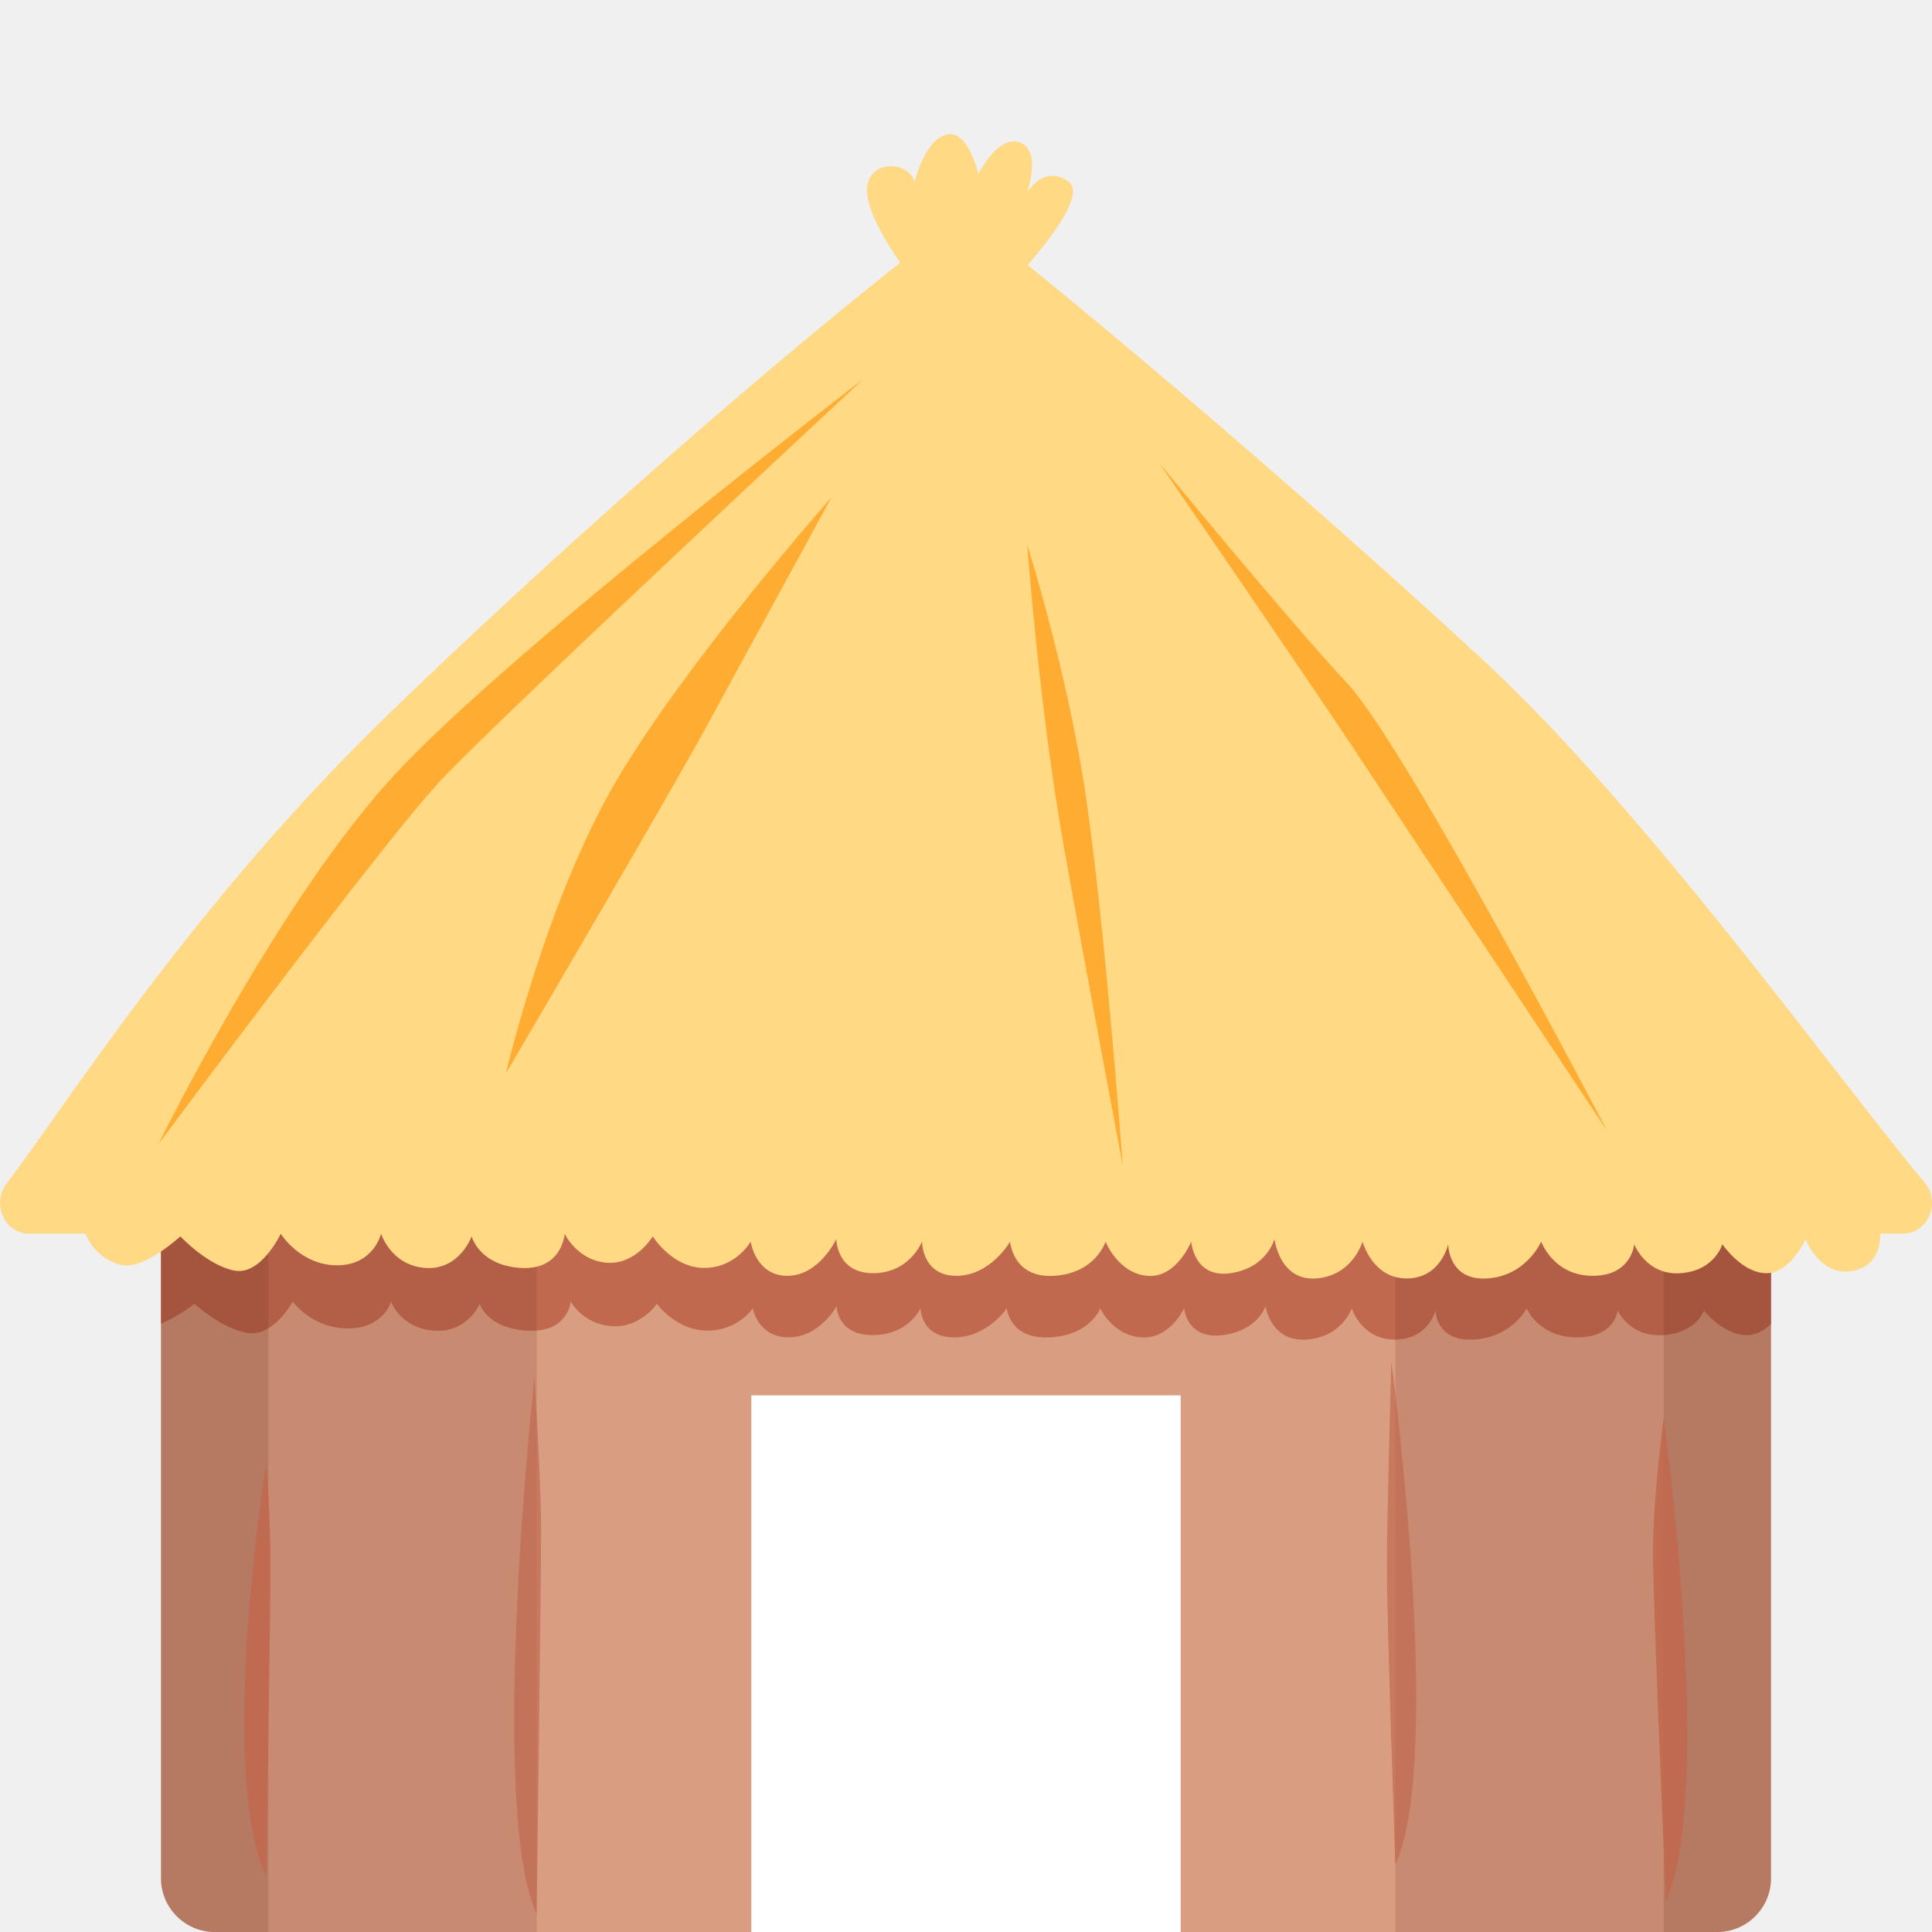
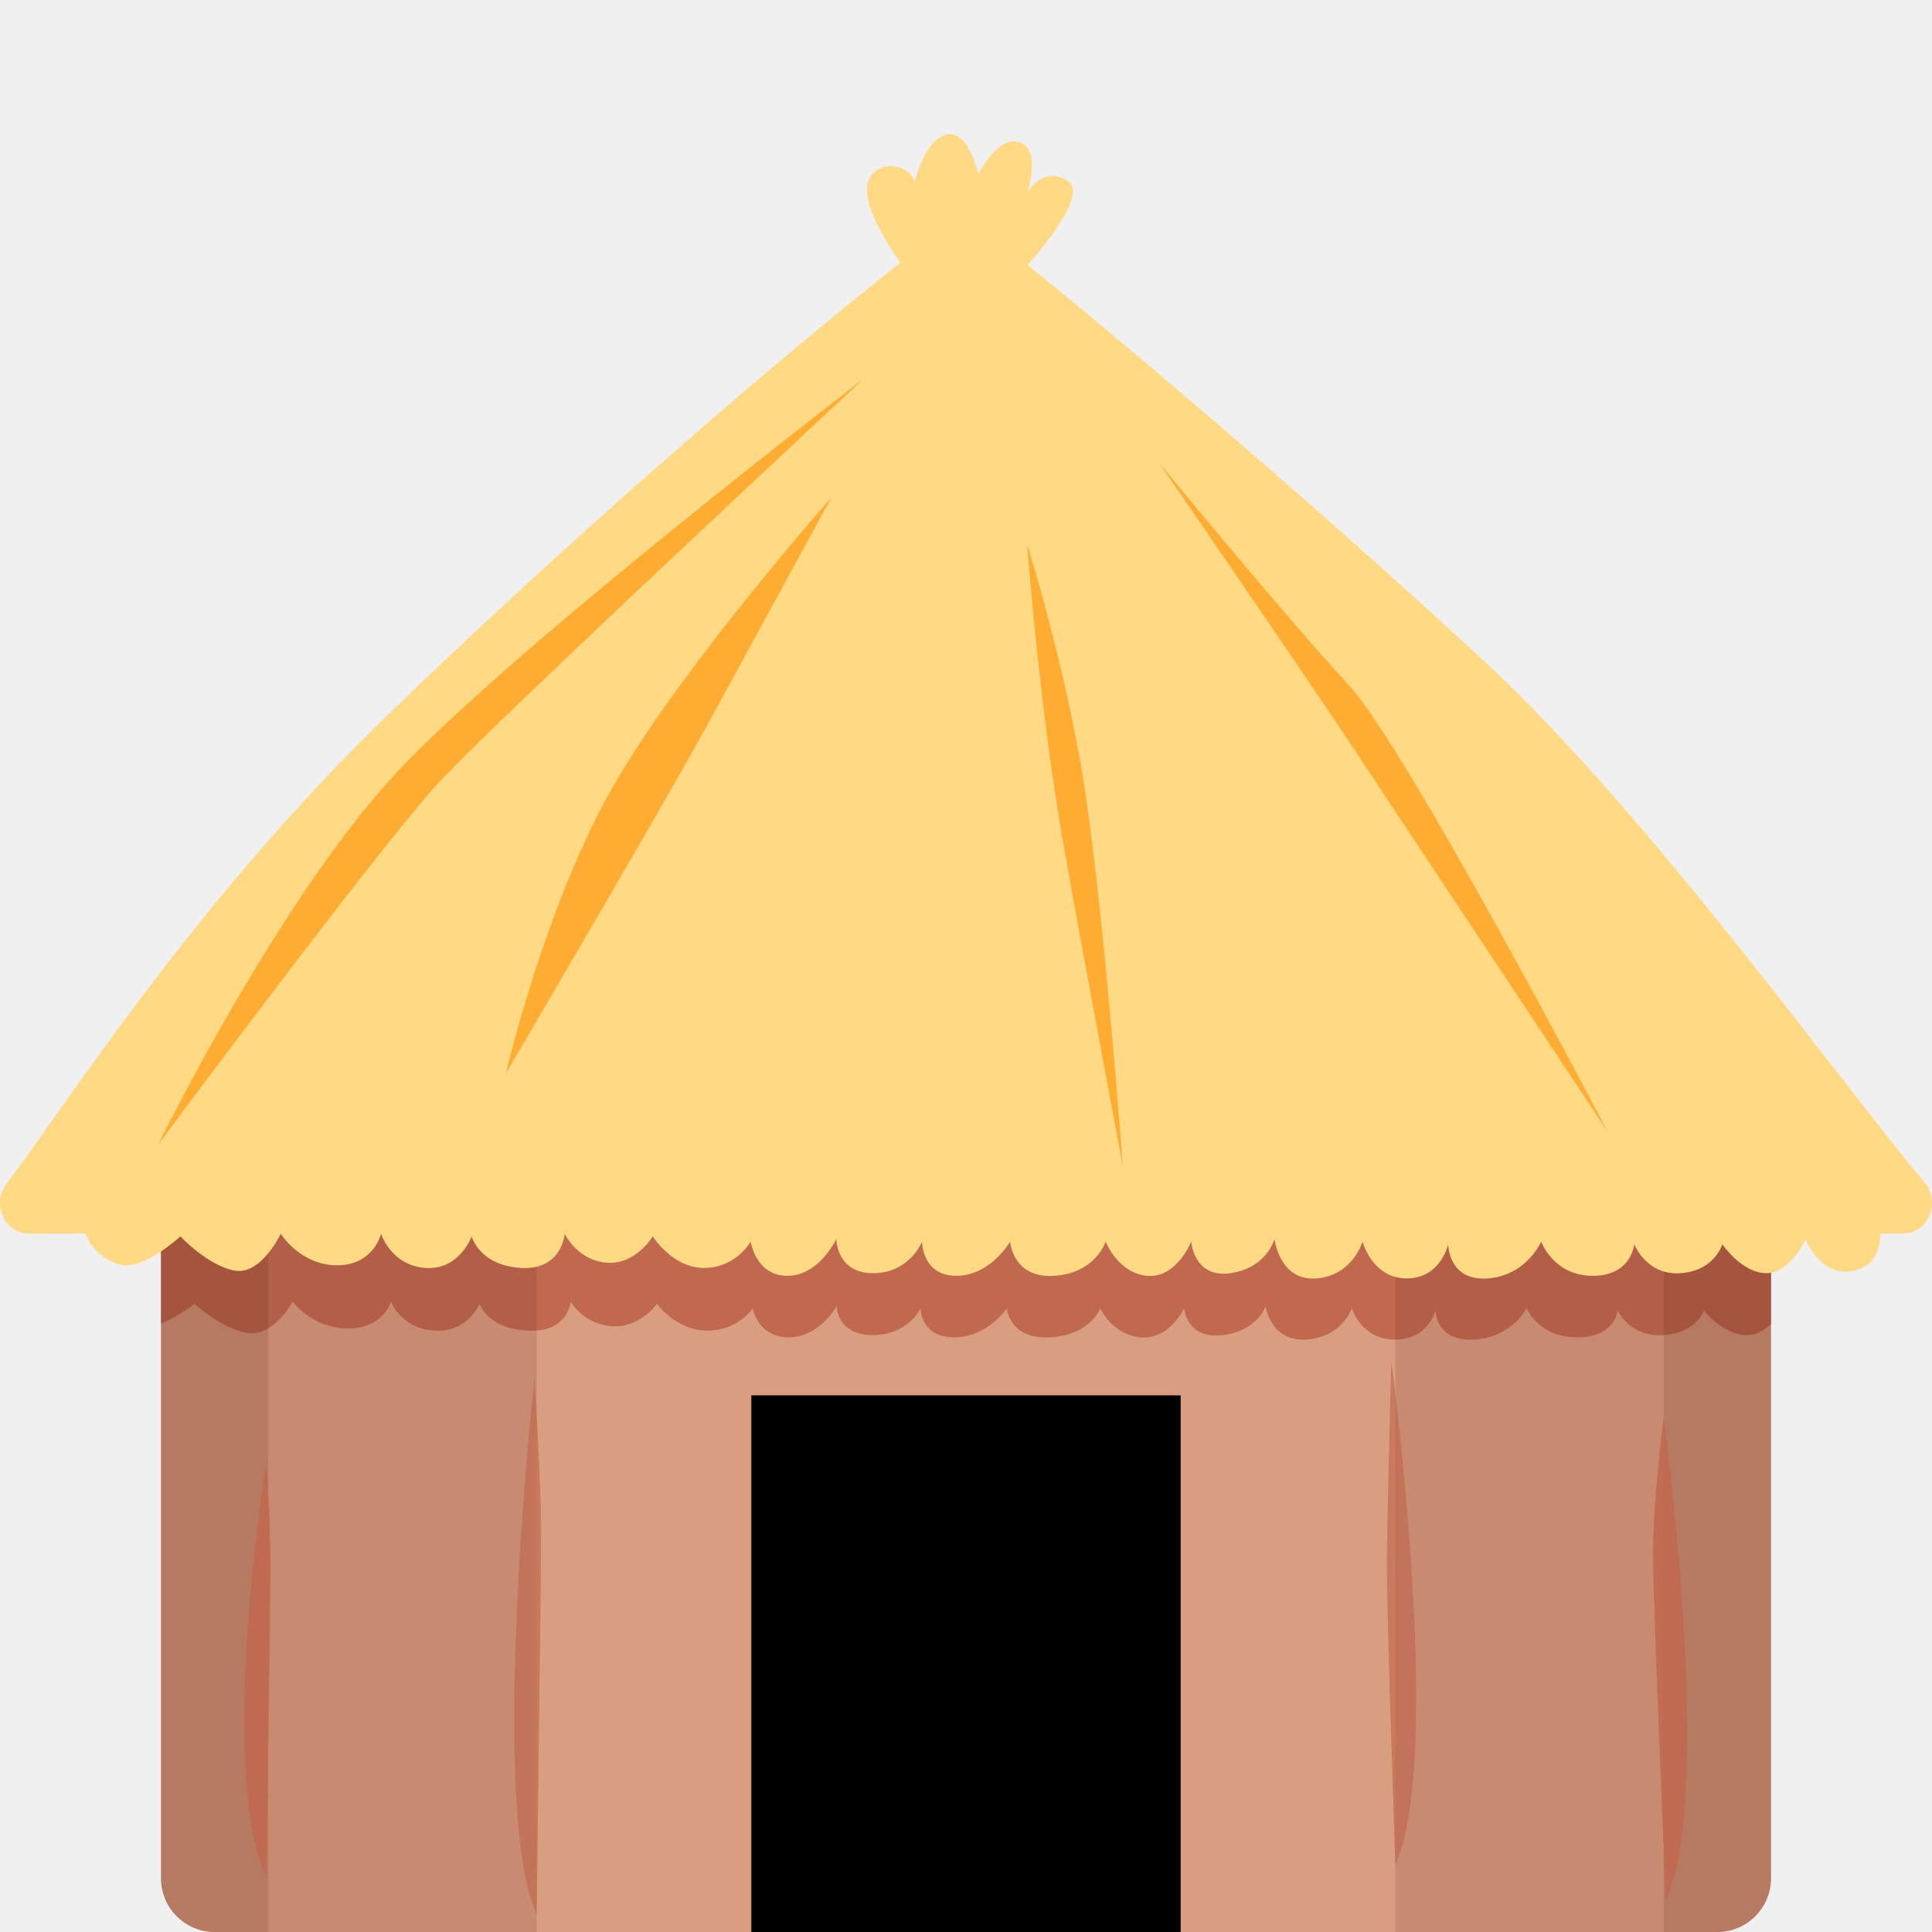
<svg xmlns="http://www.w3.org/2000/svg" viewBox="0 0 36 36">
  <path fill="#D99E82" d="M31 18H5c-1.1 0-2 .9-2 2v15c0 .55.45 1 1 1h28c.55 0 1-.45 1-1V20c0-1.1-.9-2-2-2z" />
-   <path data-player="true" fill="#ffffff" d="M14 26h8v10h-8z" />
+   <path data-player="true" fill="currentColor" d="M14 26h8v10h-8z" />
  <path fill="#C1694F" d="M33 24.671v-2.347H3v2.34c.32-.133.625-.37.625-.37s.491.458.982.542c.491.083.848-.583.848-.583s.357.5 1.027.5c.67 0 .804-.5.804-.5s.179.5.804.542c.625.042.848-.5.848-.5s.134.458.893.5c.759.042.803-.542.803-.542s.223.417.759.458c.536.042.848-.417.848-.417s.357.5.938.5c.58 0 .848-.417.848-.417s.089.542.67.542c.58 0 .893-.583.893-.583s0 .542.67.542.893-.5.893-.5 0 .542.625.542.982-.542.982-.542.045.583.804.542c.759-.042.938-.542.938-.542s.223.5.759.542c.536.042.803-.542.803-.542s.045.583.714.5c.67-.083.803-.542.803-.542s.089.667.759.625c.67-.042.848-.583.848-.583s.179.583.803.583c.625 0 .759-.542.759-.542s0 .583.714.542c.714-.042.982-.583.982-.583s.223.542.938.542.759-.5.759-.5.223.5.848.458c.625-.042.759-.458.759-.458s.357.458.804.458c.184-.001.329-.099.446-.207z" />
  <path opacity=".3" fill="#662113" d="M5 36H4c-.552 0-1-.448-1-1V21h2v15zm27 0h-1V21h2v14c0 .552-.448 1-1 1z" />
  <path opacity=".15" fill="#662113" d="M5 21h5v15H5zm21 0h5v15h-5z" />
  <path fill="#FFD983" d="M18.242 4.234c-.177-.129-.4-.132-.58-.007-1.179.823-5.745 4.565-10.379 9.037-3.675 3.546-6.071 7.361-7.162 8.794-.284.374-.033.928.416.928h34.928c.461 0 .707-.584.398-.951-1.562-1.856-5.152-6.882-8.193-9.703-3.573-3.313-8.235-7.228-9.428-8.098z" />
  <path fill="#FFD983" d="M16.997 5.203s-1.003-1.274-.821-1.813c.148-.437.775-.343.867 0 0 0 .182-.784.593-.882.41-.098.593.735.593.735s.365-.735.775-.588c.41.147.137.931.137.931s.319-.539.775-.196-1.231 2.058-1.231 2.058-1.368.294-1.688-.245zm-15.415 17.1c-.228.735.319 1.225.73 1.274s1.049-.539 1.049-.539.502.539 1.003.637.867-.686.867-.686.365.588 1.049.588.821-.588.821-.588.182.588.821.637.867-.588.867-.588.137.539.912.588c.775.049.821-.637.821-.637s.228.49.775.539c.547.049.866-.49.866-.49s.365.588.958.588.867-.49.867-.49.091.637.684.637c.593 0 .912-.686.912-.686s0 .637.684.637.912-.588.912-.588 0 .637.639.637 1.003-.637 1.003-.637.046.686.821.637c.775-.049.958-.637.958-.637s.228.588.775.637c.547.049.821-.637.821-.637s.046.686.73.588c.684-.098.821-.637.821-.637s.091.784.775.735c.684-.049.866-.686.866-.686s.182.686.821.686.775-.637.775-.637 0 .686.73.637c.73-.049 1.003-.686 1.003-.686s.228.637.958.637.775-.588.775-.588.228.588.867.539.775-.539.775-.539.365.539.821.539.73-.637.73-.637.274.735.912.588c.639-.147.456-.931.456-.931l-1.14-1.029-29.052-.098-3.238.686z" />
  <path fill="#FFAC33" d="M16.085 7.064s-6.522 4.997-8.711 7.349c-2.189 2.352-4.424 6.909-4.424 6.909s4.15-5.586 5.245-6.762c1.095-1.175 7.89-7.496 7.89-7.496zm5.519 1.568s2.417 2.94 3.512 4.115c1.095 1.176 4.834 8.33 4.834 8.33s-3.512-5.293-4.743-7.154c-.897-1.355-3.603-5.291-3.603-5.291zm-6.112.637s-2.691 3.038-4.014 5.291C10.174 16.785 9.427 20 9.427 20s2.957-5.034 3.74-6.468l2.325-4.263zm3.649.882s.224 3.052.684 5.634c.41 2.303 1.095 5.929 1.095 5.929s-.319-4.362-.684-6.86c-.34-2.323-1.095-4.703-1.095-4.703z" />
  <g fill="#C1694F">
    <path opacity=".9" d="M4.958 27.292s-.917 5.667 0 7.667c0 0 .083-4.792.083-5.792s-.083-1.875-.083-1.875zM31 26.417s.958 7 .042 9c0 0-.241-5.5-.241-6.5s.199-2.5.199-2.5z" />
    <path opacity=".7" d="M9.958 25.667s-.875 8 .042 10c0 0 .083-6.125.083-7.125s-.125-2.875-.125-2.875zm15.968-.292s.991 7.375.074 9.375c0 0-.157-4.542-.157-5.542s.083-3.833.083-3.833z" />
  </g>
</svg>
